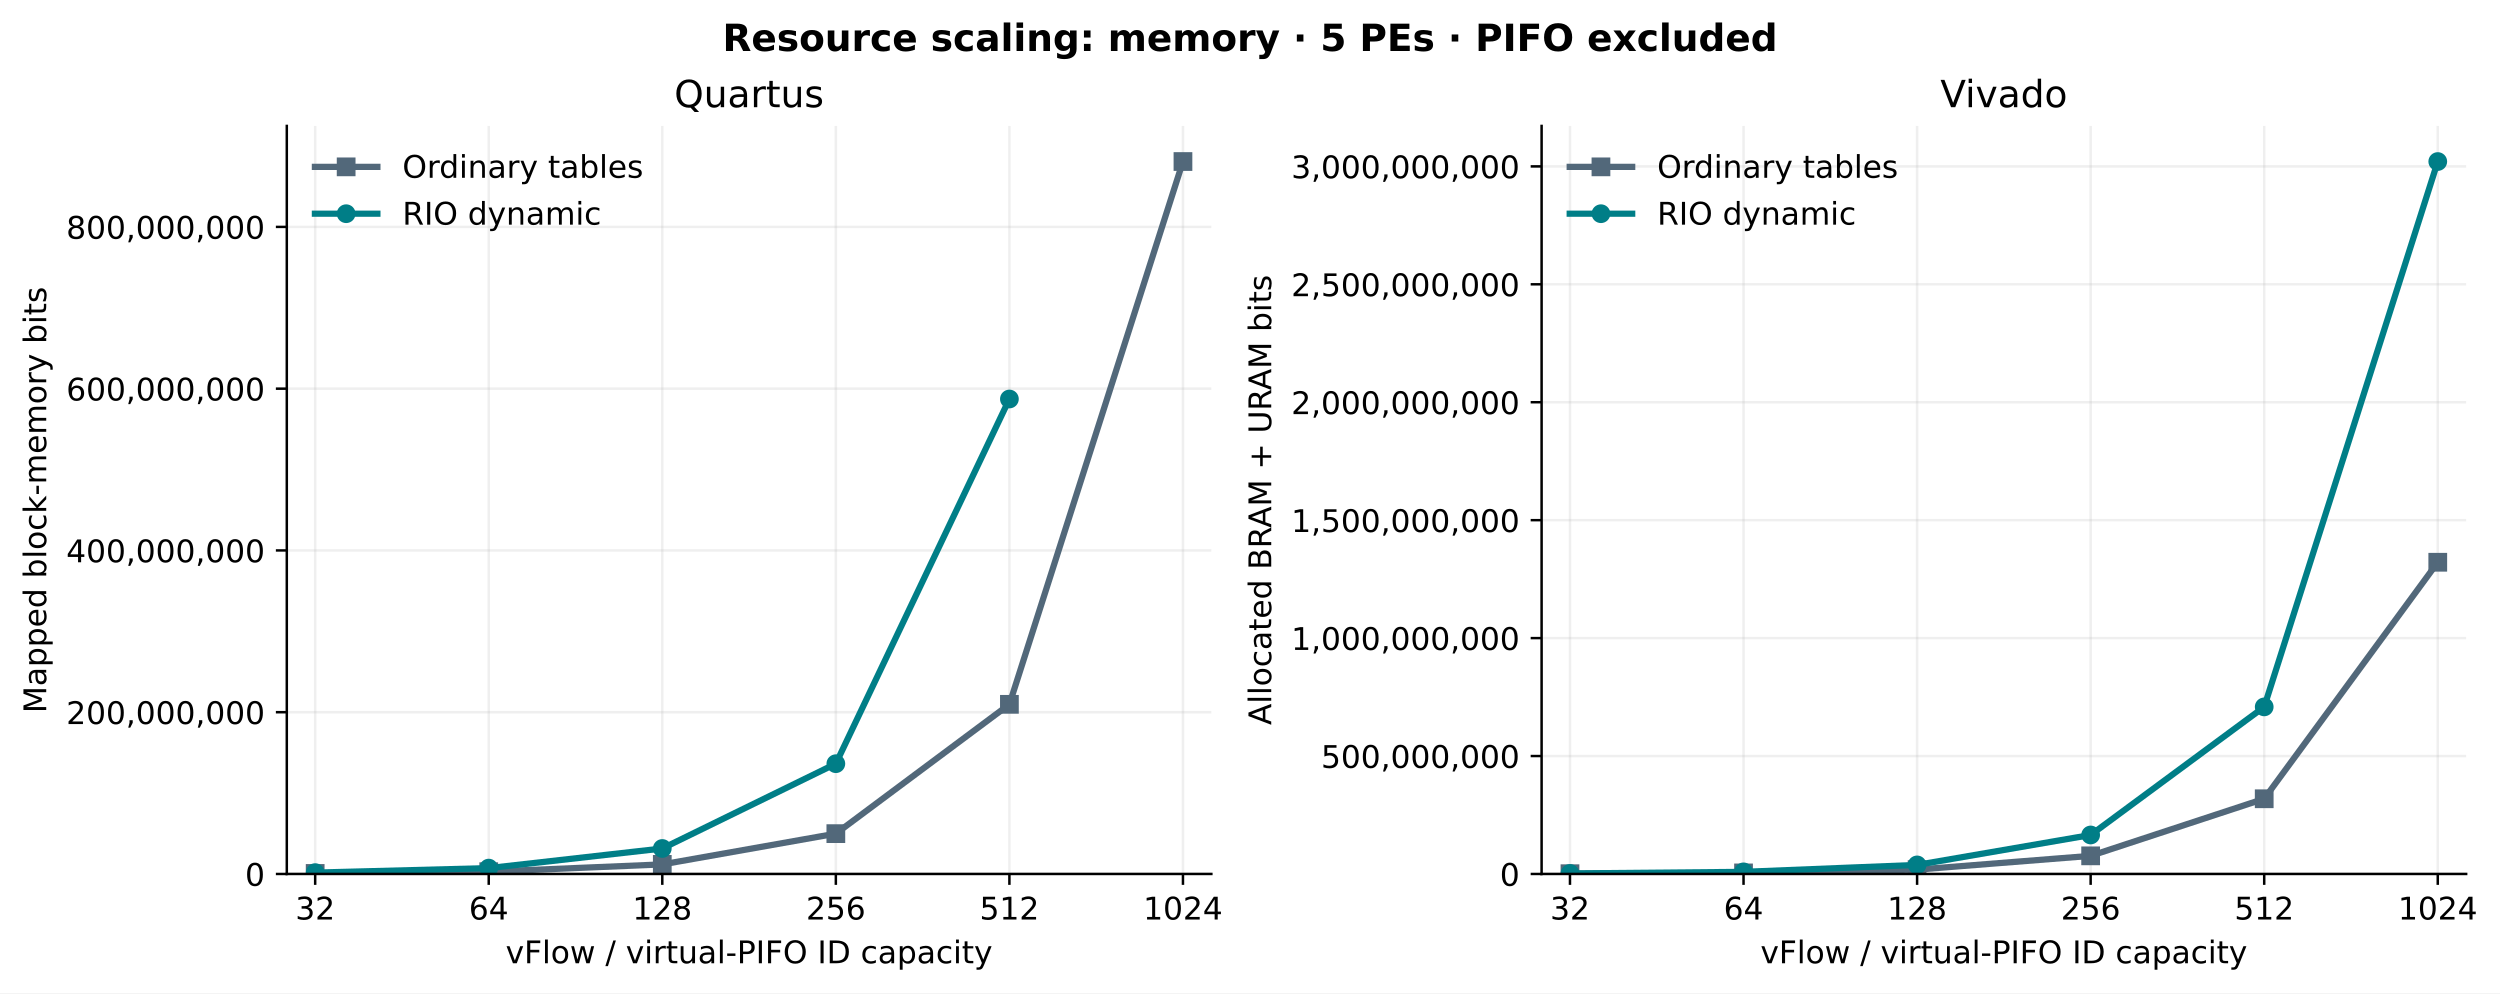
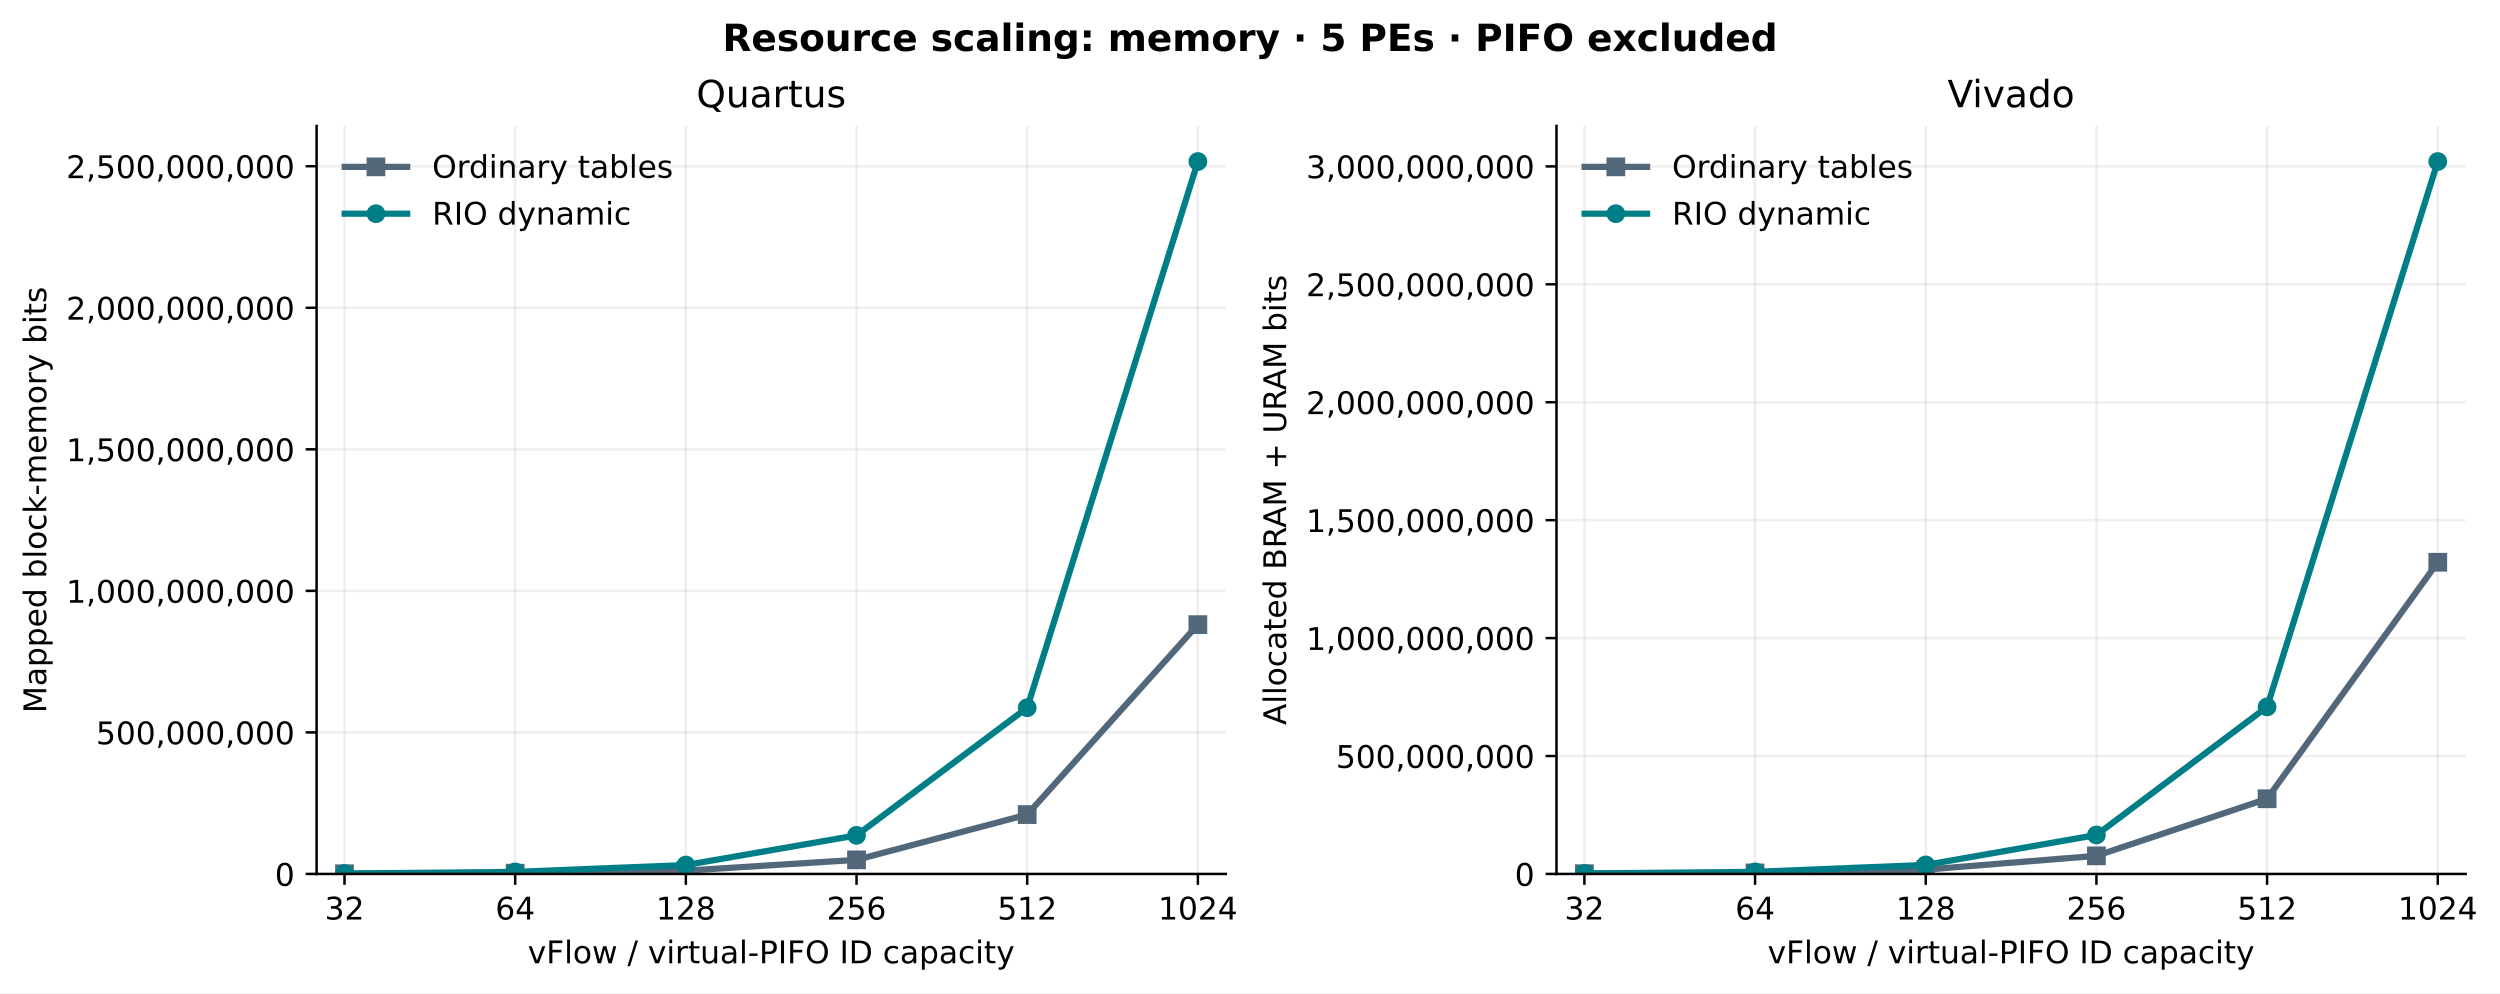
- <svg xmlns="http://www.w3.org/2000/svg" xmlns:xlink="http://www.w3.org/1999/xlink" width="800.384pt" height="318pt" viewBox="0 0 800.384 318" version="1.1">
+ <svg xmlns="http://www.w3.org/2000/svg" xmlns:xlink="http://www.w3.org/1999/xlink" width="800.388pt" height="318pt" viewBox="0 0 800.388 318" version="1.1">
  <defs>
    <style type="text/css">*{stroke-linejoin: round; stroke-linecap: butt}</style>
  </defs>
  <g id="figure_1">
    <g id="patch_1">
-       <path d="M 0 318  L 800.384 318  L 800.384 0  L 0 0  z " style="fill: #ffffff" />
+       <path d="M 0 318  L 800.388 318  L 800.388 0  L 0 0  z " style="fill: #ffffff" />
    </g>
    <g id="axes_1">
      <g id="patch_2">
-         <path d="M 91.82 279.799  L 387.814 279.799  L 387.814 40.32  L 91.82 40.32  z " style="fill: #ffffff" />
+         <path d="M 101.36 279.799  L 392.438 279.799  L 392.438 40.32  L 101.36 40.32  z " style="fill: #ffffff" />
      </g>
      <g id="matplotlib.axis_1">
        <g id="xtick_1">
          <g id="line2d_1">
-             <path d="M 100.904 279.799  L 100.904 40.32  " clip-path="url(#p7ca18c33fc)" style="fill: none; stroke: #b0b0b0; stroke-opacity: 0.2; stroke-width: 0.8; stroke-linecap: square" />
+             <path d="M 110.294 279.799  L 110.294 40.32  " clip-path="url(#pac2b8eaa7b)" style="fill: none; stroke: #b0b0b0; stroke-opacity: 0.2; stroke-width: 0.8; stroke-linecap: square" />
          </g>
          <g id="line2d_2">
            <defs>
-               <path id="mf55ffbef6f" d="M 0 0  L 0 3.5  " style="stroke: #000000; stroke-width: 0.8" />
+               <path id="m33a6d3eddc" d="M 0 0  L 0 3.5  " style="stroke: #000000; stroke-width: 0.8" />
            </defs>
            <g>
-               <use xlink:href="#mf55ffbef6f" x="100.904" y="279.799" style="stroke: #000000; stroke-width: 0.8" />
+               <use xlink:href="#m33a6d3eddc" x="110.294" y="279.799" style="stroke: #000000; stroke-width: 0.8" />
            </g>
          </g>
          <g id="text_1">
-             <text style="font-size: 10px; font-family: 'DejaVu Sans'; text-anchor: middle" x="100.904" y="294.396" transform="rotate(-0 100.9043 294.3964)">32</text>
+             <text style="font-size: 10px; font-family: 'DejaVu Sans'; text-anchor: middle" x="110.294" y="294.396" transform="rotate(-0 110.294 294.3964)">32</text>
          </g>
        </g>
        <g id="xtick_2">
          <g id="line2d_3">
-             <path d="M 156.469 279.799  L 156.469 40.32  " clip-path="url(#p7ca18c33fc)" style="fill: none; stroke: #b0b0b0; stroke-opacity: 0.2; stroke-width: 0.8; stroke-linecap: square" />
+             <path d="M 164.936 279.799  L 164.936 40.32  " clip-path="url(#pac2b8eaa7b)" style="fill: none; stroke: #b0b0b0; stroke-opacity: 0.2; stroke-width: 0.8; stroke-linecap: square" />
          </g>
          <g id="line2d_4">
            <g>
-               <use xlink:href="#mf55ffbef6f" x="156.469" y="279.799" style="stroke: #000000; stroke-width: 0.8" />
+               <use xlink:href="#m33a6d3eddc" x="164.936" y="279.799" style="stroke: #000000; stroke-width: 0.8" />
            </g>
          </g>
          <g id="text_2">
-             <text style="font-size: 10px; font-family: 'DejaVu Sans'; text-anchor: middle" x="156.469" y="294.396" transform="rotate(-0 156.4692 294.3964)">64</text>
+             <text style="font-size: 10px; font-family: 'DejaVu Sans'; text-anchor: middle" x="164.936" y="294.396" transform="rotate(-0 164.936 294.3964)">64</text>
          </g>
        </g>
        <g id="xtick_3">
          <g id="line2d_5">
-             <path d="M 212.034 279.799  L 212.034 40.32  " clip-path="url(#p7ca18c33fc)" style="fill: none; stroke: #b0b0b0; stroke-opacity: 0.2; stroke-width: 0.8; stroke-linecap: square" />
+             <path d="M 219.578 279.799  L 219.578 40.32  " clip-path="url(#pac2b8eaa7b)" style="fill: none; stroke: #b0b0b0; stroke-opacity: 0.2; stroke-width: 0.8; stroke-linecap: square" />
          </g>
          <g id="line2d_6">
            <g>
-               <use xlink:href="#mf55ffbef6f" x="212.034" y="279.799" style="stroke: #000000; stroke-width: 0.8" />
+               <use xlink:href="#m33a6d3eddc" x="219.578" y="279.799" style="stroke: #000000; stroke-width: 0.8" />
            </g>
          </g>
          <g id="text_3">
-             <text style="font-size: 10px; font-family: 'DejaVu Sans'; text-anchor: middle" x="212.034" y="294.396" transform="rotate(-0 212.0342 294.3964)">128</text>
+             <text style="font-size: 10px; font-family: 'DejaVu Sans'; text-anchor: middle" x="219.578" y="294.396" transform="rotate(-0 219.5779 294.3964)">128</text>
          </g>
        </g>
        <g id="xtick_4">
          <g id="line2d_7">
-             <path d="M 267.599 279.799  L 267.599 40.32  " clip-path="url(#p7ca18c33fc)" style="fill: none; stroke: #b0b0b0; stroke-opacity: 0.2; stroke-width: 0.8; stroke-linecap: square" />
+             <path d="M 274.22 279.799  L 274.22 40.32  " clip-path="url(#pac2b8eaa7b)" style="fill: none; stroke: #b0b0b0; stroke-opacity: 0.2; stroke-width: 0.8; stroke-linecap: square" />
          </g>
          <g id="line2d_8">
            <g>
-               <use xlink:href="#mf55ffbef6f" x="267.599" y="279.799" style="stroke: #000000; stroke-width: 0.8" />
+               <use xlink:href="#m33a6d3eddc" x="274.22" y="279.799" style="stroke: #000000; stroke-width: 0.8" />
            </g>
          </g>
          <g id="text_4">
-             <text style="font-size: 10px; font-family: 'DejaVu Sans'; text-anchor: middle" x="267.599" y="294.396" transform="rotate(-0 267.5991 294.3964)">256</text>
+             <text style="font-size: 10px; font-family: 'DejaVu Sans'; text-anchor: middle" x="274.22" y="294.396" transform="rotate(-0 274.2199 294.3964)">256</text>
          </g>
        </g>
        <g id="xtick_5">
          <g id="line2d_9">
-             <path d="M 323.164 279.799  L 323.164 40.32  " clip-path="url(#p7ca18c33fc)" style="fill: none; stroke: #b0b0b0; stroke-opacity: 0.2; stroke-width: 0.8; stroke-linecap: square" />
+             <path d="M 328.862 279.799  L 328.862 40.32  " clip-path="url(#pac2b8eaa7b)" style="fill: none; stroke: #b0b0b0; stroke-opacity: 0.2; stroke-width: 0.8; stroke-linecap: square" />
          </g>
          <g id="line2d_10">
            <g>
-               <use xlink:href="#mf55ffbef6f" x="323.164" y="279.799" style="stroke: #000000; stroke-width: 0.8" />
+               <use xlink:href="#m33a6d3eddc" x="328.862" y="279.799" style="stroke: #000000; stroke-width: 0.8" />
            </g>
          </g>
          <g id="text_5">
-             <text style="font-size: 10px; font-family: 'DejaVu Sans'; text-anchor: middle" x="323.164" y="294.396" transform="rotate(-0 323.164 294.3964)">512</text>
+             <text style="font-size: 10px; font-family: 'DejaVu Sans'; text-anchor: middle" x="328.862" y="294.396" transform="rotate(-0 328.8618 294.3964)">512</text>
          </g>
        </g>
        <g id="xtick_6">
          <g id="line2d_11">
-             <path d="M 378.729 279.799  L 378.729 40.32  " clip-path="url(#p7ca18c33fc)" style="fill: none; stroke: #b0b0b0; stroke-opacity: 0.2; stroke-width: 0.8; stroke-linecap: square" />
+             <path d="M 383.504 279.799  L 383.504 40.32  " clip-path="url(#pac2b8eaa7b)" style="fill: none; stroke: #b0b0b0; stroke-opacity: 0.2; stroke-width: 0.8; stroke-linecap: square" />
          </g>
          <g id="line2d_12">
            <g>
-               <use xlink:href="#mf55ffbef6f" x="378.729" y="279.799" style="stroke: #000000; stroke-width: 0.8" />
+               <use xlink:href="#m33a6d3eddc" x="383.504" y="279.799" style="stroke: #000000; stroke-width: 0.8" />
            </g>
          </g>
          <g id="text_6">
-             <text style="font-size: 10px; font-family: 'DejaVu Sans'; text-anchor: middle" x="378.729" y="294.396" transform="rotate(-0 378.7289 294.3964)">1024</text>
+             <text style="font-size: 10px; font-family: 'DejaVu Sans'; text-anchor: middle" x="383.504" y="294.396" transform="rotate(-0 383.5037 294.3964)">1024</text>
          </g>
        </g>
        <g id="text_7">
-           <text style="font-size: 10px; font-family: 'DejaVu Sans'; text-anchor: middle" x="239.817" y="308.397" transform="rotate(-0 239.8166 308.3972)">vFlow / virtual-PIFO ID capacity</text>
+           <text style="font-size: 10px; font-family: 'DejaVu Sans'; text-anchor: middle" x="246.899" y="308.397" transform="rotate(-0 246.8989 308.3972)">vFlow / virtual-PIFO ID capacity</text>
        </g>
      </g>
      <g id="matplotlib.axis_2">
        <g id="ytick_1">
          <g id="line2d_13">
-             <path d="M 91.82 279.799  L 387.814 279.799  " clip-path="url(#p7ca18c33fc)" style="fill: none; stroke: #b0b0b0; stroke-opacity: 0.2; stroke-width: 0.8; stroke-linecap: square" />
+             <path d="M 101.36 279.799  L 392.438 279.799  " clip-path="url(#pac2b8eaa7b)" style="fill: none; stroke: #b0b0b0; stroke-opacity: 0.2; stroke-width: 0.8; stroke-linecap: square" />
          </g>
          <g id="line2d_14">
            <defs>
-               <path id="m0672ba4f3a" d="M 0 0  L -3.5 0  " style="stroke: #000000; stroke-width: 0.8" />
+               <path id="m0444e9ab0f" d="M 0 0  L -3.5 0  " style="stroke: #000000; stroke-width: 0.8" />
            </defs>
            <g>
-               <use xlink:href="#m0672ba4f3a" x="91.82" y="279.799" style="stroke: #000000; stroke-width: 0.8" />
+               <use xlink:href="#m0444e9ab0f" x="101.36" y="279.799" style="stroke: #000000; stroke-width: 0.8" />
            </g>
          </g>
          <g id="text_8">
-             <text style="font-size: 10px; font-family: 'DejaVu Sans'; text-anchor: end" x="84.82" y="283.598" transform="rotate(-0 84.81953 283.5976)">0</text>
+             <text style="font-size: 10px; font-family: 'DejaVu Sans'; text-anchor: end" x="94.36" y="283.598" transform="rotate(-0 94.36016 283.5976)">0</text>
          </g>
        </g>
        <g id="ytick_2">
          <g id="line2d_15">
-             <path d="M 91.82 228.009  L 387.814 228.009  " clip-path="url(#p7ca18c33fc)" style="fill: none; stroke: #b0b0b0; stroke-opacity: 0.2; stroke-width: 0.8; stroke-linecap: square" />
+             <path d="M 101.36 234.484  L 392.438 234.484  " clip-path="url(#pac2b8eaa7b)" style="fill: none; stroke: #b0b0b0; stroke-opacity: 0.2; stroke-width: 0.8; stroke-linecap: square" />
          </g>
          <g id="line2d_16">
            <g>
-               <use xlink:href="#m0672ba4f3a" x="91.82" y="228.009" style="stroke: #000000; stroke-width: 0.8" />
+               <use xlink:href="#m0444e9ab0f" x="101.36" y="234.484" style="stroke: #000000; stroke-width: 0.8" />
            </g>
          </g>
          <g id="text_9">
-             <text style="font-size: 10px; font-family: 'DejaVu Sans'; text-anchor: end" x="84.82" y="231.808" transform="rotate(-0 84.81953 231.8077)">200,000,000</text>
+             <text style="font-size: 10px; font-family: 'DejaVu Sans'; text-anchor: end" x="94.36" y="238.282" transform="rotate(-0 94.36016 238.2825)">500,000,000</text>
          </g>
        </g>
        <g id="ytick_3">
          <g id="line2d_17">
-             <path d="M 91.82 176.219  L 387.814 176.219  " clip-path="url(#p7ca18c33fc)" style="fill: none; stroke: #b0b0b0; stroke-opacity: 0.2; stroke-width: 0.8; stroke-linecap: square" />
+             <path d="M 101.36 189.169  L 392.438 189.169  " clip-path="url(#pac2b8eaa7b)" style="fill: none; stroke: #b0b0b0; stroke-opacity: 0.2; stroke-width: 0.8; stroke-linecap: square" />
          </g>
          <g id="line2d_18">
            <g>
-               <use xlink:href="#m0672ba4f3a" x="91.82" y="176.219" style="stroke: #000000; stroke-width: 0.8" />
+               <use xlink:href="#m0444e9ab0f" x="101.36" y="189.169" style="stroke: #000000; stroke-width: 0.8" />
            </g>
          </g>
          <g id="text_10">
-             <text style="font-size: 10px; font-family: 'DejaVu Sans'; text-anchor: end" x="84.82" y="180.018" transform="rotate(-0 84.81953 180.0179)">400,000,000</text>
+             <text style="font-size: 10px; font-family: 'DejaVu Sans'; text-anchor: end" x="94.36" y="192.967" transform="rotate(-0 94.36016 192.9674)">1,000,000,000</text>
          </g>
        </g>
        <g id="ytick_4">
          <g id="line2d_19">
-             <path d="M 91.82 124.429  L 387.814 124.429  " clip-path="url(#p7ca18c33fc)" style="fill: none; stroke: #b0b0b0; stroke-opacity: 0.2; stroke-width: 0.8; stroke-linecap: square" />
+             <path d="M 101.36 143.854  L 392.438 143.854  " clip-path="url(#pac2b8eaa7b)" style="fill: none; stroke: #b0b0b0; stroke-opacity: 0.2; stroke-width: 0.8; stroke-linecap: square" />
          </g>
          <g id="line2d_20">
            <g>
-               <use xlink:href="#m0672ba4f3a" x="91.82" y="124.429" style="stroke: #000000; stroke-width: 0.8" />
+               <use xlink:href="#m0444e9ab0f" x="101.36" y="143.854" style="stroke: #000000; stroke-width: 0.8" />
            </g>
          </g>
          <g id="text_11">
-             <text style="font-size: 10px; font-family: 'DejaVu Sans'; text-anchor: end" x="84.82" y="128.228" transform="rotate(-0 84.81953 128.2281)">600,000,000</text>
+             <text style="font-size: 10px; font-family: 'DejaVu Sans'; text-anchor: end" x="94.36" y="147.652" transform="rotate(-0 94.36016 147.6524)">1,500,000,000</text>
          </g>
        </g>
        <g id="ytick_5">
          <g id="line2d_21">
-             <path d="M 91.82 72.639  L 387.814 72.639  " clip-path="url(#p7ca18c33fc)" style="fill: none; stroke: #b0b0b0; stroke-opacity: 0.2; stroke-width: 0.8; stroke-linecap: square" />
+             <path d="M 101.36 98.538  L 392.438 98.538  " clip-path="url(#pac2b8eaa7b)" style="fill: none; stroke: #b0b0b0; stroke-opacity: 0.2; stroke-width: 0.8; stroke-linecap: square" />
          </g>
          <g id="line2d_22">
            <g>
-               <use xlink:href="#m0672ba4f3a" x="91.82" y="72.639" style="stroke: #000000; stroke-width: 0.8" />
+               <use xlink:href="#m0444e9ab0f" x="101.36" y="98.538" style="stroke: #000000; stroke-width: 0.8" />
            </g>
          </g>
          <g id="text_12">
-             <text style="font-size: 10px; font-family: 'DejaVu Sans'; text-anchor: end" x="84.82" y="76.438" transform="rotate(-0 84.81953 76.43829)">800,000,000</text>
-           </g>
-         </g>
-         <g id="text_13">
+             <text style="font-size: 10px; font-family: 'DejaVu Sans'; text-anchor: end" x="94.36" y="102.337" transform="rotate(-0 94.36016 102.3373)">2,000,000,000</text>
+           </g>
+         </g>
+         <g id="ytick_6">
+           <g id="line2d_23">
+             <path d="M 101.36 53.223  L 392.438 53.223  " clip-path="url(#pac2b8eaa7b)" style="fill: none; stroke: #b0b0b0; stroke-opacity: 0.2; stroke-width: 0.8; stroke-linecap: square" />
+           </g>
+           <g id="line2d_24">
+             <g>
+               <use xlink:href="#m0444e9ab0f" x="101.36" y="53.223" style="stroke: #000000; stroke-width: 0.8" />
+             </g>
+           </g>
+           <g id="text_13">
+             <text style="font-size: 10px; font-family: 'DejaVu Sans'; text-anchor: end" x="94.36" y="57.022" transform="rotate(-0 94.36016 57.02223)">2,500,000,000</text>
+           </g>
+         </g>
+         <g id="text_14">
          <text style="font-size: 10px; font-family: 'DejaVu Sans'; text-anchor: middle" x="14.798" y="160.059" transform="rotate(-90 14.79844 160.0591)">Mapped block-memory bits</text>
        </g>
      </g>
-       <g id="line2d_23">
-         <path d="M 100.904 279.628  L 156.469 279.075  L 212.034 276.74  L 267.599 266.892  L 323.164 225.493  L 378.729 51.715  " clip-path="url(#p7ca18c33fc)" style="fill: none; stroke: #52687a; stroke-width: 2; stroke-linecap: square" />
+       <g id="line2d_25">
+         <path d="M 110.294 279.739  L 164.936 279.546  L 219.578 278.728  L 274.22 275.282  L 328.862 260.792  L 383.504 199.971  " clip-path="url(#pac2b8eaa7b)" style="fill: none; stroke: #52687a; stroke-width: 2; stroke-linecap: square" />
        <defs>
-           <path id="m00c5ef3371" d="M -2.5 2.5  L 2.5 2.5  L 2.5 -2.5  L -2.5 -2.5  z " style="stroke: #52687a; stroke-linejoin: miter" />
+           <path id="m5581f21f97" d="M -2.5 2.5  L 2.5 2.5  L 2.5 -2.5  L -2.5 -2.5  z " style="stroke: #52687a; stroke-linejoin: miter" />
        </defs>
-         <g clip-path="url(#p7ca18c33fc)">
-           <use xlink:href="#m00c5ef3371" x="100.904" y="279.628" style="fill: #52687a; stroke: #52687a; stroke-linejoin: miter" />
-           <use xlink:href="#m00c5ef3371" x="156.469" y="279.075" style="fill: #52687a; stroke: #52687a; stroke-linejoin: miter" />
-           <use xlink:href="#m00c5ef3371" x="212.034" y="276.74" style="fill: #52687a; stroke: #52687a; stroke-linejoin: miter" />
-           <use xlink:href="#m00c5ef3371" x="267.599" y="266.892" style="fill: #52687a; stroke: #52687a; stroke-linejoin: miter" />
-           <use xlink:href="#m00c5ef3371" x="323.164" y="225.493" style="fill: #52687a; stroke: #52687a; stroke-linejoin: miter" />
-           <use xlink:href="#m00c5ef3371" x="378.729" y="51.715" style="fill: #52687a; stroke: #52687a; stroke-linejoin: miter" />
-         </g>
-       </g>
-       <g id="line2d_24">
-         <path d="M 100.904 279.373  L 156.469 277.928  L 212.034 271.645  L 267.599 244.5  L 323.164 127.743  " clip-path="url(#p7ca18c33fc)" style="fill: none; stroke: #007e87; stroke-width: 2; stroke-linecap: square" />
+         <g clip-path="url(#pac2b8eaa7b)">
+           <use xlink:href="#m5581f21f97" x="110.294" y="279.739" style="fill: #52687a; stroke: #52687a; stroke-linejoin: miter" />
+           <use xlink:href="#m5581f21f97" x="164.936" y="279.546" style="fill: #52687a; stroke: #52687a; stroke-linejoin: miter" />
+           <use xlink:href="#m5581f21f97" x="219.578" y="278.728" style="fill: #52687a; stroke: #52687a; stroke-linejoin: miter" />
+           <use xlink:href="#m5581f21f97" x="274.22" y="275.282" style="fill: #52687a; stroke: #52687a; stroke-linejoin: miter" />
+           <use xlink:href="#m5581f21f97" x="328.862" y="260.792" style="fill: #52687a; stroke: #52687a; stroke-linejoin: miter" />
+           <use xlink:href="#m5581f21f97" x="383.504" y="199.971" style="fill: #52687a; stroke: #52687a; stroke-linejoin: miter" />
+         </g>
+       </g>
+       <g id="line2d_26">
+         <path d="M 110.294 279.65  L 164.936 279.144  L 219.578 276.945  L 274.22 267.444  L 328.862 226.58  L 383.504 51.72  " clip-path="url(#pac2b8eaa7b)" style="fill: none; stroke: #007e87; stroke-width: 2; stroke-linecap: square" />
        <defs>
-           <path id="m5d36019b29" d="M 0 2.5  C 0.663 2.5 1.299 2.237 1.768 1.768  C 2.237 1.299 2.5 0.663 2.5 0  C 2.5 -0.663 2.237 -1.299 1.768 -1.768  C 1.299 -2.237 0.663 -2.5 0 -2.5  C -0.663 -2.5 -1.299 -2.237 -1.768 -1.768  C -2.237 -1.299 -2.5 -0.663 -2.5 0  C -2.5 0.663 -2.237 1.299 -1.768 1.768  C -1.299 2.237 -0.663 2.5 0 2.5  z " style="stroke: #007e87" />
+           <path id="m7c340a6e4e" d="M 0 2.5  C 0.663 2.5 1.299 2.237 1.768 1.768  C 2.237 1.299 2.5 0.663 2.5 0  C 2.5 -0.663 2.237 -1.299 1.768 -1.768  C 1.299 -2.237 0.663 -2.5 0 -2.5  C -0.663 -2.5 -1.299 -2.237 -1.768 -1.768  C -2.237 -1.299 -2.5 -0.663 -2.5 0  C -2.5 0.663 -2.237 1.299 -1.768 1.768  C -1.299 2.237 -0.663 2.5 0 2.5  z " style="stroke: #007e87" />
        </defs>
-         <g clip-path="url(#p7ca18c33fc)">
-           <use xlink:href="#m5d36019b29" x="100.904" y="279.373" style="fill: #007e87; stroke: #007e87" />
-           <use xlink:href="#m5d36019b29" x="156.469" y="277.928" style="fill: #007e87; stroke: #007e87" />
-           <use xlink:href="#m5d36019b29" x="212.034" y="271.645" style="fill: #007e87; stroke: #007e87" />
-           <use xlink:href="#m5d36019b29" x="267.599" y="244.5" style="fill: #007e87; stroke: #007e87" />
-           <use xlink:href="#m5d36019b29" x="323.164" y="127.743" style="fill: #007e87; stroke: #007e87" />
+         <g clip-path="url(#pac2b8eaa7b)">
+           <use xlink:href="#m7c340a6e4e" x="110.294" y="279.65" style="fill: #007e87; stroke: #007e87" />
+           <use xlink:href="#m7c340a6e4e" x="164.936" y="279.144" style="fill: #007e87; stroke: #007e87" />
+           <use xlink:href="#m7c340a6e4e" x="219.578" y="276.945" style="fill: #007e87; stroke: #007e87" />
+           <use xlink:href="#m7c340a6e4e" x="274.22" y="267.444" style="fill: #007e87; stroke: #007e87" />
+           <use xlink:href="#m7c340a6e4e" x="328.862" y="226.58" style="fill: #007e87; stroke: #007e87" />
+           <use xlink:href="#m7c340a6e4e" x="383.504" y="51.72" style="fill: #007e87; stroke: #007e87" />
        </g>
      </g>
      <g id="patch_3">
-         <path d="M 91.82 279.799  L 91.82 40.32  " style="fill: none; stroke: #000000; stroke-width: 0.8; stroke-linejoin: miter; stroke-linecap: square" />
+         <path d="M 101.36 279.799  L 101.36 40.32  " style="fill: none; stroke: #000000; stroke-width: 0.8; stroke-linejoin: miter; stroke-linecap: square" />
      </g>
      <g id="patch_4">
-         <path d="M 91.82 279.799  L 387.814 279.799  " style="fill: none; stroke: #000000; stroke-width: 0.8; stroke-linejoin: miter; stroke-linecap: square" />
-       </g>
-       <g id="text_14">
-         <text style="font-size: 12px; font-family: 'DejaVu Sans'; text-anchor: middle" x="239.817" y="34.32" transform="rotate(-0 239.8166 34.31954)">Quartus</text>
+         <path d="M 101.36 279.799  L 392.438 279.799  " style="fill: none; stroke: #000000; stroke-width: 0.8; stroke-linejoin: miter; stroke-linecap: square" />
+       </g>
+       <g id="text_15">
+         <text style="font-size: 12px; font-family: 'DejaVu Sans'; text-anchor: middle" x="246.899" y="34.32" transform="rotate(-0 246.8989 34.31954)">Quartus</text>
      </g>
      <g id="legend_1">
-         <g id="line2d_25">
-           <path d="M 100.82 53.418  L 110.82 53.418  L 120.82 53.418  " style="fill: none; stroke: #52687a; stroke-width: 2; stroke-linecap: square" />
+         <g id="line2d_27">
+           <path d="M 110.36 53.418  L 120.36 53.418  L 130.36 53.418  " style="fill: none; stroke: #52687a; stroke-width: 2; stroke-linecap: square" />
          <g>
-             <use xlink:href="#m00c5ef3371" x="110.82" y="53.418" style="fill: #52687a; stroke: #52687a; stroke-linejoin: miter" />
-           </g>
-         </g>
-         <g id="text_15">
-           <text style="font-size: 10px; font-family: 'DejaVu Sans'; text-anchor: start" x="128.82" y="56.918" transform="rotate(-0 128.8195 56.91798)">Ordinary tables</text>
-         </g>
-         <g id="line2d_26">
-           <path d="M 100.82 68.419  L 110.82 68.419  L 120.82 68.419  " style="fill: none; stroke: #007e87; stroke-width: 2; stroke-linecap: square" />
+             <use xlink:href="#m5581f21f97" x="120.36" y="53.418" style="fill: #52687a; stroke: #52687a; stroke-linejoin: miter" />
+           </g>
+         </g>
+         <g id="text_16">
+           <text style="font-size: 10px; font-family: 'DejaVu Sans'; text-anchor: start" x="138.36" y="56.918" transform="rotate(-0 138.3602 56.91798)">Ordinary tables</text>
+         </g>
+         <g id="line2d_28">
+           <path d="M 110.36 68.419  L 120.36 68.419  L 130.36 68.419  " style="fill: none; stroke: #007e87; stroke-width: 2; stroke-linecap: square" />
          <g>
-             <use xlink:href="#m5d36019b29" x="110.82" y="68.419" style="fill: #007e87; stroke: #007e87" />
-           </g>
-         </g>
-         <g id="text_16">
-           <text style="font-size: 10px; font-family: 'DejaVu Sans'; text-anchor: start" x="128.82" y="71.919" transform="rotate(-0 128.8195 71.91876)">RIO dynamic</text>
+             <use xlink:href="#m7c340a6e4e" x="120.36" y="68.419" style="fill: #007e87; stroke: #007e87" />
+           </g>
+         </g>
+         <g id="text_17">
+           <text style="font-size: 10px; font-family: 'DejaVu Sans'; text-anchor: start" x="138.36" y="71.919" transform="rotate(-0 138.3602 71.91876)">RIO dynamic</text>
        </g>
      </g>
    </g>
    <g id="axes_2">
      <g id="patch_5">
-         <path d="M 493.55 279.799  L 789.544 279.799  L 789.544 40.32  L 493.55 40.32  z " style="fill: #ffffff" />
+         <path d="M 498.32 279.799  L 789.397 279.799  L 789.397 40.32  L 498.32 40.32  z " style="fill: #ffffff" />
      </g>
      <g id="matplotlib.axis_3">
        <g id="xtick_7">
-           <g id="line2d_27">
-             <path d="M 502.634 279.799  L 502.634 40.32  " clip-path="url(#pcc0d974c07)" style="fill: none; stroke: #b0b0b0; stroke-opacity: 0.2; stroke-width: 0.8; stroke-linecap: square" />
-           </g>
-           <g id="line2d_28">
-             <g>
-               <use xlink:href="#mf55ffbef6f" x="502.634" y="279.799" style="stroke: #000000; stroke-width: 0.8" />
-             </g>
-           </g>
-           <g id="text_17">
-             <text style="font-size: 10px; font-family: 'DejaVu Sans'; text-anchor: middle" x="502.634" y="294.396" transform="rotate(-0 502.6344 294.3964)">32</text>
+           <g id="line2d_29">
+             <path d="M 507.254 279.799  L 507.254 40.32  " clip-path="url(#pf77c953e60)" style="fill: none; stroke: #b0b0b0; stroke-opacity: 0.2; stroke-width: 0.8; stroke-linecap: square" />
+           </g>
+           <g id="line2d_30">
+             <g>
+               <use xlink:href="#m33a6d3eddc" x="507.254" y="279.799" style="stroke: #000000; stroke-width: 0.8" />
+             </g>
+           </g>
+           <g id="text_18">
+             <text style="font-size: 10px; font-family: 'DejaVu Sans'; text-anchor: middle" x="507.254" y="294.396" transform="rotate(-0 507.2538 294.3964)">32</text>
          </g>
        </g>
        <g id="xtick_8">
-           <g id="line2d_29">
-             <path d="M 558.199 279.799  L 558.199 40.32  " clip-path="url(#pcc0d974c07)" style="fill: none; stroke: #b0b0b0; stroke-opacity: 0.2; stroke-width: 0.8; stroke-linecap: square" />
-           </g>
-           <g id="line2d_30">
-             <g>
-               <use xlink:href="#mf55ffbef6f" x="558.199" y="279.799" style="stroke: #000000; stroke-width: 0.8" />
-             </g>
-           </g>
-           <g id="text_18">
-             <text style="font-size: 10px; font-family: 'DejaVu Sans'; text-anchor: middle" x="558.199" y="294.396" transform="rotate(-0 558.1993 294.3964)">64</text>
+           <g id="line2d_31">
+             <path d="M 561.896 279.799  L 561.896 40.32  " clip-path="url(#pf77c953e60)" style="fill: none; stroke: #b0b0b0; stroke-opacity: 0.2; stroke-width: 0.8; stroke-linecap: square" />
+           </g>
+           <g id="line2d_32">
+             <g>
+               <use xlink:href="#m33a6d3eddc" x="561.896" y="279.799" style="stroke: #000000; stroke-width: 0.8" />
+             </g>
+           </g>
+           <g id="text_19">
+             <text style="font-size: 10px; font-family: 'DejaVu Sans'; text-anchor: middle" x="561.896" y="294.396" transform="rotate(-0 561.8957 294.3964)">64</text>
          </g>
        </g>
        <g id="xtick_9">
-           <g id="line2d_31">
-             <path d="M 613.764 279.799  L 613.764 40.32  " clip-path="url(#pcc0d974c07)" style="fill: none; stroke: #b0b0b0; stroke-opacity: 0.2; stroke-width: 0.8; stroke-linecap: square" />
-           </g>
-           <g id="line2d_32">
-             <g>
-               <use xlink:href="#mf55ffbef6f" x="613.764" y="279.799" style="stroke: #000000; stroke-width: 0.8" />
-             </g>
-           </g>
-           <g id="text_19">
-             <text style="font-size: 10px; font-family: 'DejaVu Sans'; text-anchor: middle" x="613.764" y="294.396" transform="rotate(-0 613.7642 294.3964)">128</text>
+           <g id="line2d_33">
+             <path d="M 616.538 279.799  L 616.538 40.32  " clip-path="url(#pf77c953e60)" style="fill: none; stroke: #b0b0b0; stroke-opacity: 0.2; stroke-width: 0.8; stroke-linecap: square" />
+           </g>
+           <g id="line2d_34">
+             <g>
+               <use xlink:href="#m33a6d3eddc" x="616.538" y="279.799" style="stroke: #000000; stroke-width: 0.8" />
+             </g>
+           </g>
+           <g id="text_20">
+             <text style="font-size: 10px; font-family: 'DejaVu Sans'; text-anchor: middle" x="616.538" y="294.396" transform="rotate(-0 616.5377 294.3964)">128</text>
          </g>
        </g>
        <g id="xtick_10">
-           <g id="line2d_33">
-             <path d="M 669.329 279.799  L 669.329 40.32  " clip-path="url(#pcc0d974c07)" style="fill: none; stroke: #b0b0b0; stroke-opacity: 0.2; stroke-width: 0.8; stroke-linecap: square" />
-           </g>
-           <g id="line2d_34">
-             <g>
-               <use xlink:href="#mf55ffbef6f" x="669.329" y="279.799" style="stroke: #000000; stroke-width: 0.8" />
-             </g>
-           </g>
-           <g id="text_20">
-             <text style="font-size: 10px; font-family: 'DejaVu Sans'; text-anchor: middle" x="669.329" y="294.396" transform="rotate(-0 669.3292 294.3964)">256</text>
+           <g id="line2d_35">
+             <path d="M 671.18 279.799  L 671.18 40.32  " clip-path="url(#pf77c953e60)" style="fill: none; stroke: #b0b0b0; stroke-opacity: 0.2; stroke-width: 0.8; stroke-linecap: square" />
+           </g>
+           <g id="line2d_36">
+             <g>
+               <use xlink:href="#m33a6d3eddc" x="671.18" y="279.799" style="stroke: #000000; stroke-width: 0.8" />
+             </g>
+           </g>
+           <g id="text_21">
+             <text style="font-size: 10px; font-family: 'DejaVu Sans'; text-anchor: middle" x="671.18" y="294.396" transform="rotate(-0 671.1796 294.3964)">256</text>
          </g>
        </g>
        <g id="xtick_11">
-           <g id="line2d_35">
-             <path d="M 724.894 279.799  L 724.894 40.32  " clip-path="url(#pcc0d974c07)" style="fill: none; stroke: #b0b0b0; stroke-opacity: 0.2; stroke-width: 0.8; stroke-linecap: square" />
-           </g>
-           <g id="line2d_36">
-             <g>
-               <use xlink:href="#mf55ffbef6f" x="724.894" y="279.799" style="stroke: #000000; stroke-width: 0.8" />
-             </g>
-           </g>
-           <g id="text_21">
-             <text style="font-size: 10px; font-family: 'DejaVu Sans'; text-anchor: middle" x="724.894" y="294.396" transform="rotate(-0 724.8941 294.3964)">512</text>
+           <g id="line2d_37">
+             <path d="M 725.822 279.799  L 725.822 40.32  " clip-path="url(#pf77c953e60)" style="fill: none; stroke: #b0b0b0; stroke-opacity: 0.2; stroke-width: 0.8; stroke-linecap: square" />
+           </g>
+           <g id="line2d_38">
+             <g>
+               <use xlink:href="#m33a6d3eddc" x="725.822" y="279.799" style="stroke: #000000; stroke-width: 0.8" />
+             </g>
+           </g>
+           <g id="text_22">
+             <text style="font-size: 10px; font-family: 'DejaVu Sans'; text-anchor: middle" x="725.822" y="294.396" transform="rotate(-0 725.8215 294.3964)">512</text>
          </g>
        </g>
        <g id="xtick_12">
-           <g id="line2d_37">
-             <path d="M 780.459 279.799  L 780.459 40.32  " clip-path="url(#pcc0d974c07)" style="fill: none; stroke: #b0b0b0; stroke-opacity: 0.2; stroke-width: 0.8; stroke-linecap: square" />
-           </g>
-           <g id="line2d_38">
-             <g>
-               <use xlink:href="#mf55ffbef6f" x="780.459" y="279.799" style="stroke: #000000; stroke-width: 0.8" />
-             </g>
-           </g>
-           <g id="text_22">
-             <text style="font-size: 10px; font-family: 'DejaVu Sans'; text-anchor: middle" x="780.459" y="294.396" transform="rotate(-0 780.459 294.3964)">1024</text>
-           </g>
-         </g>
-         <g id="text_23">
-           <text style="font-size: 10px; font-family: 'DejaVu Sans'; text-anchor: middle" x="641.547" y="308.397" transform="rotate(-0 641.5467 308.3972)">vFlow / virtual-PIFO ID capacity</text>
+           <g id="line2d_39">
+             <path d="M 780.463 279.799  L 780.463 40.32  " clip-path="url(#pf77c953e60)" style="fill: none; stroke: #b0b0b0; stroke-opacity: 0.2; stroke-width: 0.8; stroke-linecap: square" />
+           </g>
+           <g id="line2d_40">
+             <g>
+               <use xlink:href="#m33a6d3eddc" x="780.463" y="279.799" style="stroke: #000000; stroke-width: 0.8" />
+             </g>
+           </g>
+           <g id="text_23">
+             <text style="font-size: 10px; font-family: 'DejaVu Sans'; text-anchor: middle" x="780.463" y="294.396" transform="rotate(-0 780.4635 294.3964)">1024</text>
+           </g>
+         </g>
+         <g id="text_24">
+           <text style="font-size: 10px; font-family: 'DejaVu Sans'; text-anchor: middle" x="643.859" y="308.397" transform="rotate(-0 643.8586 308.3972)">vFlow / virtual-PIFO ID capacity</text>
        </g>
      </g>
      <g id="matplotlib.axis_4">
-         <g id="ytick_6">
-           <g id="line2d_39">
-             <path d="M 493.55 279.799  L 789.544 279.799  " clip-path="url(#pcc0d974c07)" style="fill: none; stroke: #b0b0b0; stroke-opacity: 0.2; stroke-width: 0.8; stroke-linecap: square" />
-           </g>
-           <g id="line2d_40">
-             <g>
-               <use xlink:href="#m0672ba4f3a" x="493.55" y="279.799" style="stroke: #000000; stroke-width: 0.8" />
-             </g>
-           </g>
-           <g id="text_24">
-             <text style="font-size: 10px; font-family: 'DejaVu Sans'; text-anchor: end" x="486.55" y="283.598" transform="rotate(-0 486.5496 283.5976)">0</text>
-           </g>
-         </g>
        <g id="ytick_7">
          <g id="line2d_41">
-             <path d="M 493.55 242.044  L 789.544 242.044  " clip-path="url(#pcc0d974c07)" style="fill: none; stroke: #b0b0b0; stroke-opacity: 0.2; stroke-width: 0.8; stroke-linecap: square" />
+             <path d="M 498.32 279.799  L 789.397 279.799  " clip-path="url(#pf77c953e60)" style="fill: none; stroke: #b0b0b0; stroke-opacity: 0.2; stroke-width: 0.8; stroke-linecap: square" />
          </g>
          <g id="line2d_42">
            <g>
-               <use xlink:href="#m0672ba4f3a" x="493.55" y="242.044" style="stroke: #000000; stroke-width: 0.8" />
+               <use xlink:href="#m0444e9ab0f" x="498.32" y="279.799" style="stroke: #000000; stroke-width: 0.8" />
            </g>
          </g>
          <g id="text_25">
-             <text style="font-size: 10px; font-family: 'DejaVu Sans'; text-anchor: end" x="486.55" y="245.843" transform="rotate(-0 486.5496 245.8429)">500,000,000</text>
+             <text style="font-size: 10px; font-family: 'DejaVu Sans'; text-anchor: end" x="491.32" y="283.598" transform="rotate(-0 491.3199 283.5976)">0</text>
          </g>
        </g>
        <g id="ytick_8">
          <g id="line2d_43">
-             <path d="M 493.55 204.289  L 789.544 204.289  " clip-path="url(#pcc0d974c07)" style="fill: none; stroke: #b0b0b0; stroke-opacity: 0.2; stroke-width: 0.8; stroke-linecap: square" />
+             <path d="M 498.32 242.044  L 789.397 242.044  " clip-path="url(#pf77c953e60)" style="fill: none; stroke: #b0b0b0; stroke-opacity: 0.2; stroke-width: 0.8; stroke-linecap: square" />
          </g>
          <g id="line2d_44">
            <g>
-               <use xlink:href="#m0672ba4f3a" x="493.55" y="204.289" style="stroke: #000000; stroke-width: 0.8" />
+               <use xlink:href="#m0444e9ab0f" x="498.32" y="242.044" style="stroke: #000000; stroke-width: 0.8" />
            </g>
          </g>
          <g id="text_26">
-             <text style="font-size: 10px; font-family: 'DejaVu Sans'; text-anchor: end" x="486.55" y="208.088" transform="rotate(-0 486.5496 208.0882)">1,000,000,000</text>
+             <text style="font-size: 10px; font-family: 'DejaVu Sans'; text-anchor: end" x="491.32" y="245.843" transform="rotate(-0 491.3199 245.8429)">500,000,000</text>
          </g>
        </g>
        <g id="ytick_9">
          <g id="line2d_45">
-             <path d="M 493.55 166.535  L 789.544 166.535  " clip-path="url(#pcc0d974c07)" style="fill: none; stroke: #b0b0b0; stroke-opacity: 0.2; stroke-width: 0.8; stroke-linecap: square" />
+             <path d="M 498.32 204.289  L 789.397 204.289  " clip-path="url(#pf77c953e60)" style="fill: none; stroke: #b0b0b0; stroke-opacity: 0.2; stroke-width: 0.8; stroke-linecap: square" />
          </g>
          <g id="line2d_46">
            <g>
-               <use xlink:href="#m0672ba4f3a" x="493.55" y="166.535" style="stroke: #000000; stroke-width: 0.8" />
+               <use xlink:href="#m0444e9ab0f" x="498.32" y="204.289" style="stroke: #000000; stroke-width: 0.8" />
            </g>
          </g>
          <g id="text_27">
-             <text style="font-size: 10px; font-family: 'DejaVu Sans'; text-anchor: end" x="486.55" y="170.333" transform="rotate(-0 486.5496 170.3335)">1,500,000,000</text>
+             <text style="font-size: 10px; font-family: 'DejaVu Sans'; text-anchor: end" x="491.32" y="208.088" transform="rotate(-0 491.3199 208.0882)">1,000,000,000</text>
          </g>
        </g>
        <g id="ytick_10">
          <g id="line2d_47">
-             <path d="M 493.55 128.78  L 789.544 128.78  " clip-path="url(#pcc0d974c07)" style="fill: none; stroke: #b0b0b0; stroke-opacity: 0.2; stroke-width: 0.8; stroke-linecap: square" />
+             <path d="M 498.32 166.535  L 789.397 166.535  " clip-path="url(#pf77c953e60)" style="fill: none; stroke: #b0b0b0; stroke-opacity: 0.2; stroke-width: 0.8; stroke-linecap: square" />
          </g>
          <g id="line2d_48">
            <g>
-               <use xlink:href="#m0672ba4f3a" x="493.55" y="128.78" style="stroke: #000000; stroke-width: 0.8" />
+               <use xlink:href="#m0444e9ab0f" x="498.32" y="166.535" style="stroke: #000000; stroke-width: 0.8" />
            </g>
          </g>
          <g id="text_28">
-             <text style="font-size: 10px; font-family: 'DejaVu Sans'; text-anchor: end" x="486.55" y="132.579" transform="rotate(-0 486.5496 132.5788)">2,000,000,000</text>
+             <text style="font-size: 10px; font-family: 'DejaVu Sans'; text-anchor: end" x="491.32" y="170.333" transform="rotate(-0 491.3199 170.3335)">1,500,000,000</text>
          </g>
        </g>
        <g id="ytick_11">
          <g id="line2d_49">
-             <path d="M 493.55 91.025  L 789.544 91.025  " clip-path="url(#pcc0d974c07)" style="fill: none; stroke: #b0b0b0; stroke-opacity: 0.2; stroke-width: 0.8; stroke-linecap: square" />
+             <path d="M 498.32 128.78  L 789.397 128.78  " clip-path="url(#pf77c953e60)" style="fill: none; stroke: #b0b0b0; stroke-opacity: 0.2; stroke-width: 0.8; stroke-linecap: square" />
          </g>
          <g id="line2d_50">
            <g>
-               <use xlink:href="#m0672ba4f3a" x="493.55" y="91.025" style="stroke: #000000; stroke-width: 0.8" />
+               <use xlink:href="#m0444e9ab0f" x="498.32" y="128.78" style="stroke: #000000; stroke-width: 0.8" />
            </g>
          </g>
          <g id="text_29">
-             <text style="font-size: 10px; font-family: 'DejaVu Sans'; text-anchor: end" x="486.55" y="94.824" transform="rotate(-0 486.5496 94.82412)">2,500,000,000</text>
+             <text style="font-size: 10px; font-family: 'DejaVu Sans'; text-anchor: end" x="491.32" y="132.579" transform="rotate(-0 491.3199 132.5788)">2,000,000,000</text>
          </g>
        </g>
        <g id="ytick_12">
          <g id="line2d_51">
-             <path d="M 493.55 53.271  L 789.544 53.271  " clip-path="url(#pcc0d974c07)" style="fill: none; stroke: #b0b0b0; stroke-opacity: 0.2; stroke-width: 0.8; stroke-linecap: square" />
+             <path d="M 498.32 91.025  L 789.397 91.025  " clip-path="url(#pf77c953e60)" style="fill: none; stroke: #b0b0b0; stroke-opacity: 0.2; stroke-width: 0.8; stroke-linecap: square" />
          </g>
          <g id="line2d_52">
            <g>
-               <use xlink:href="#m0672ba4f3a" x="493.55" y="53.271" style="stroke: #000000; stroke-width: 0.8" />
+               <use xlink:href="#m0444e9ab0f" x="498.32" y="91.025" style="stroke: #000000; stroke-width: 0.8" />
            </g>
          </g>
          <g id="text_30">
-             <text style="font-size: 10px; font-family: 'DejaVu Sans'; text-anchor: end" x="486.55" y="57.069" transform="rotate(-0 486.5496 57.06943)">3,000,000,000</text>
-           </g>
-         </g>
-         <g id="text_31">
-           <text style="font-size: 10px; font-family: 'DejaVu Sans'; text-anchor: middle" x="406.988" y="160.059" transform="rotate(-90 406.9879 160.0591)">Allocated BRAM + URAM bits</text>
-         </g>
-       </g>
-       <g id="line2d_53">
-         <path d="M 502.634 279.715  L 558.199 279.465  L 613.764 278.407  L 669.329 274.002  L 724.894 255.728  L 780.459 180.007  " clip-path="url(#pcc0d974c07)" style="fill: none; stroke: #52687a; stroke-width: 2; stroke-linecap: square" />
-         <g clip-path="url(#pcc0d974c07)">
-           <use xlink:href="#m00c5ef3371" x="502.634" y="279.715" style="fill: #52687a; stroke: #52687a; stroke-linejoin: miter" />
-           <use xlink:href="#m00c5ef3371" x="558.199" y="279.465" style="fill: #52687a; stroke: #52687a; stroke-linejoin: miter" />
-           <use xlink:href="#m00c5ef3371" x="613.764" y="278.407" style="fill: #52687a; stroke: #52687a; stroke-linejoin: miter" />
-           <use xlink:href="#m00c5ef3371" x="669.329" y="274.002" style="fill: #52687a; stroke: #52687a; stroke-linejoin: miter" />
-           <use xlink:href="#m00c5ef3371" x="724.894" y="255.728" style="fill: #52687a; stroke: #52687a; stroke-linejoin: miter" />
-           <use xlink:href="#m00c5ef3371" x="780.459" y="180.007" style="fill: #52687a; stroke: #52687a; stroke-linejoin: miter" />
-         </g>
-       </g>
-       <g id="line2d_54">
-         <path d="M 502.634 279.632  L 558.199 279.131  L 613.764 276.904  L 669.329 267.321  L 724.894 226.312  L 780.459 51.719  " clip-path="url(#pcc0d974c07)" style="fill: none; stroke: #007e87; stroke-width: 2; stroke-linecap: square" />
-         <g clip-path="url(#pcc0d974c07)">
-           <use xlink:href="#m5d36019b29" x="502.634" y="279.632" style="fill: #007e87; stroke: #007e87" />
-           <use xlink:href="#m5d36019b29" x="558.199" y="279.131" style="fill: #007e87; stroke: #007e87" />
-           <use xlink:href="#m5d36019b29" x="613.764" y="276.904" style="fill: #007e87; stroke: #007e87" />
-           <use xlink:href="#m5d36019b29" x="669.329" y="267.321" style="fill: #007e87; stroke: #007e87" />
-           <use xlink:href="#m5d36019b29" x="724.894" y="226.312" style="fill: #007e87; stroke: #007e87" />
-           <use xlink:href="#m5d36019b29" x="780.459" y="51.719" style="fill: #007e87; stroke: #007e87" />
+             <text style="font-size: 10px; font-family: 'DejaVu Sans'; text-anchor: end" x="491.32" y="94.824" transform="rotate(-0 491.3199 94.82412)">2,500,000,000</text>
+           </g>
+         </g>
+         <g id="ytick_13">
+           <g id="line2d_53">
+             <path d="M 498.32 53.271  L 789.397 53.271  " clip-path="url(#pf77c953e60)" style="fill: none; stroke: #b0b0b0; stroke-opacity: 0.2; stroke-width: 0.8; stroke-linecap: square" />
+           </g>
+           <g id="line2d_54">
+             <g>
+               <use xlink:href="#m0444e9ab0f" x="498.32" y="53.271" style="stroke: #000000; stroke-width: 0.8" />
+             </g>
+           </g>
+           <g id="text_31">
+             <text style="font-size: 10px; font-family: 'DejaVu Sans'; text-anchor: end" x="491.32" y="57.069" transform="rotate(-0 491.3199 57.06943)">3,000,000,000</text>
+           </g>
+         </g>
+         <g id="text_32">
+           <text style="font-size: 10px; font-family: 'DejaVu Sans'; text-anchor: middle" x="411.758" y="160.059" transform="rotate(-90 411.7582 160.0591)">Allocated BRAM + URAM bits</text>
+         </g>
+       </g>
+       <g id="line2d_55">
+         <path d="M 507.254 279.715  L 561.896 279.465  L 616.538 278.407  L 671.18 274.002  L 725.822 255.728  L 780.463 180.007  " clip-path="url(#pf77c953e60)" style="fill: none; stroke: #52687a; stroke-width: 2; stroke-linecap: square" />
+         <g clip-path="url(#pf77c953e60)">
+           <use xlink:href="#m5581f21f97" x="507.254" y="279.715" style="fill: #52687a; stroke: #52687a; stroke-linejoin: miter" />
+           <use xlink:href="#m5581f21f97" x="561.896" y="279.465" style="fill: #52687a; stroke: #52687a; stroke-linejoin: miter" />
+           <use xlink:href="#m5581f21f97" x="616.538" y="278.407" style="fill: #52687a; stroke: #52687a; stroke-linejoin: miter" />
+           <use xlink:href="#m5581f21f97" x="671.18" y="274.002" style="fill: #52687a; stroke: #52687a; stroke-linejoin: miter" />
+           <use xlink:href="#m5581f21f97" x="725.822" y="255.728" style="fill: #52687a; stroke: #52687a; stroke-linejoin: miter" />
+           <use xlink:href="#m5581f21f97" x="780.463" y="180.007" style="fill: #52687a; stroke: #52687a; stroke-linejoin: miter" />
+         </g>
+       </g>
+       <g id="line2d_56">
+         <path d="M 507.254 279.632  L 561.896 279.131  L 616.538 276.904  L 671.18 267.321  L 725.822 226.312  L 780.463 51.719  " clip-path="url(#pf77c953e60)" style="fill: none; stroke: #007e87; stroke-width: 2; stroke-linecap: square" />
+         <g clip-path="url(#pf77c953e60)">
+           <use xlink:href="#m7c340a6e4e" x="507.254" y="279.632" style="fill: #007e87; stroke: #007e87" />
+           <use xlink:href="#m7c340a6e4e" x="561.896" y="279.131" style="fill: #007e87; stroke: #007e87" />
+           <use xlink:href="#m7c340a6e4e" x="616.538" y="276.904" style="fill: #007e87; stroke: #007e87" />
+           <use xlink:href="#m7c340a6e4e" x="671.18" y="267.321" style="fill: #007e87; stroke: #007e87" />
+           <use xlink:href="#m7c340a6e4e" x="725.822" y="226.312" style="fill: #007e87; stroke: #007e87" />
+           <use xlink:href="#m7c340a6e4e" x="780.463" y="51.719" style="fill: #007e87; stroke: #007e87" />
        </g>
      </g>
      <g id="patch_6">
-         <path d="M 493.55 279.799  L 493.55 40.32  " style="fill: none; stroke: #000000; stroke-width: 0.8; stroke-linejoin: miter; stroke-linecap: square" />
+         <path d="M 498.32 279.799  L 498.32 40.32  " style="fill: none; stroke: #000000; stroke-width: 0.8; stroke-linejoin: miter; stroke-linecap: square" />
      </g>
      <g id="patch_7">
-         <path d="M 493.55 279.799  L 789.544 279.799  " style="fill: none; stroke: #000000; stroke-width: 0.8; stroke-linejoin: miter; stroke-linecap: square" />
-       </g>
-       <g id="text_32">
-         <text style="font-size: 12px; font-family: 'DejaVu Sans'; text-anchor: middle" x="641.547" y="34.32" transform="rotate(-0 641.5467 34.31954)">Vivado</text>
+         <path d="M 498.32 279.799  L 789.397 279.799  " style="fill: none; stroke: #000000; stroke-width: 0.8; stroke-linejoin: miter; stroke-linecap: square" />
+       </g>
+       <g id="text_33">
+         <text style="font-size: 12px; font-family: 'DejaVu Sans'; text-anchor: middle" x="643.859" y="34.32" transform="rotate(-0 643.8586 34.31954)">Vivado</text>
      </g>
      <g id="legend_2">
-         <g id="line2d_55">
-           <path d="M 502.55 53.418  L 512.55 53.418  L 522.55 53.418  " style="fill: none; stroke: #52687a; stroke-width: 2; stroke-linecap: square" />
+         <g id="line2d_57">
+           <path d="M 507.32 53.418  L 517.32 53.418  L 527.32 53.418  " style="fill: none; stroke: #52687a; stroke-width: 2; stroke-linecap: square" />
          <g>
-             <use xlink:href="#m00c5ef3371" x="512.55" y="53.418" style="fill: #52687a; stroke: #52687a; stroke-linejoin: miter" />
-           </g>
-         </g>
-         <g id="text_33">
-           <text style="font-size: 10px; font-family: 'DejaVu Sans'; text-anchor: start" x="530.55" y="56.918" transform="rotate(-0 530.5496 56.91798)">Ordinary tables</text>
-         </g>
-         <g id="line2d_56">
-           <path d="M 502.55 68.419  L 512.55 68.419  L 522.55 68.419  " style="fill: none; stroke: #007e87; stroke-width: 2; stroke-linecap: square" />
+             <use xlink:href="#m5581f21f97" x="517.32" y="53.418" style="fill: #52687a; stroke: #52687a; stroke-linejoin: miter" />
+           </g>
+         </g>
+         <g id="text_34">
+           <text style="font-size: 10px; font-family: 'DejaVu Sans'; text-anchor: start" x="535.32" y="56.918" transform="rotate(-0 535.3199 56.91798)">Ordinary tables</text>
+         </g>
+         <g id="line2d_58">
+           <path d="M 507.32 68.419  L 517.32 68.419  L 527.32 68.419  " style="fill: none; stroke: #007e87; stroke-width: 2; stroke-linecap: square" />
          <g>
-             <use xlink:href="#m5d36019b29" x="512.55" y="68.419" style="fill: #007e87; stroke: #007e87" />
-           </g>
-         </g>
-         <g id="text_34">
-           <text style="font-size: 10px; font-family: 'DejaVu Sans'; text-anchor: start" x="530.55" y="71.919" transform="rotate(-0 530.5496 71.91876)">RIO dynamic</text>
+             <use xlink:href="#m7c340a6e4e" x="517.32" y="68.419" style="fill: #007e87; stroke: #007e87" />
+           </g>
+         </g>
+         <g id="text_35">
+           <text style="font-size: 10px; font-family: 'DejaVu Sans'; text-anchor: start" x="535.32" y="71.919" transform="rotate(-0 535.3199 71.91876)">RIO dynamic</text>
        </g>
      </g>
    </g>
-     <g id="text_35">
+     <g id="text_36">
      <text style="font-weight: 700; font-size: 12px; font-family: 'DejaVu Sans'; text-anchor: middle" x="400.2" y="16.318" transform="rotate(-0 400.1998 16.31812)">Resource scaling: memory · 5 PEs · PIFO excluded</text>
    </g>
  </g>
  <defs>
-     <clipPath id="p7ca18c33fc">
-       <rect x="91.82" y="40.32" width="295.994" height="239.479" />
+     <clipPath id="pac2b8eaa7b">
+       <rect x="101.36" y="40.32" width="291.077" height="239.479" />
    </clipPath>
-     <clipPath id="pcc0d974c07">
-       <rect x="493.55" y="40.32" width="295.994" height="239.479" />
+     <clipPath id="pf77c953e60">
+       <rect x="498.32" y="40.32" width="291.077" height="239.479" />
    </clipPath>
  </defs>
</svg>
